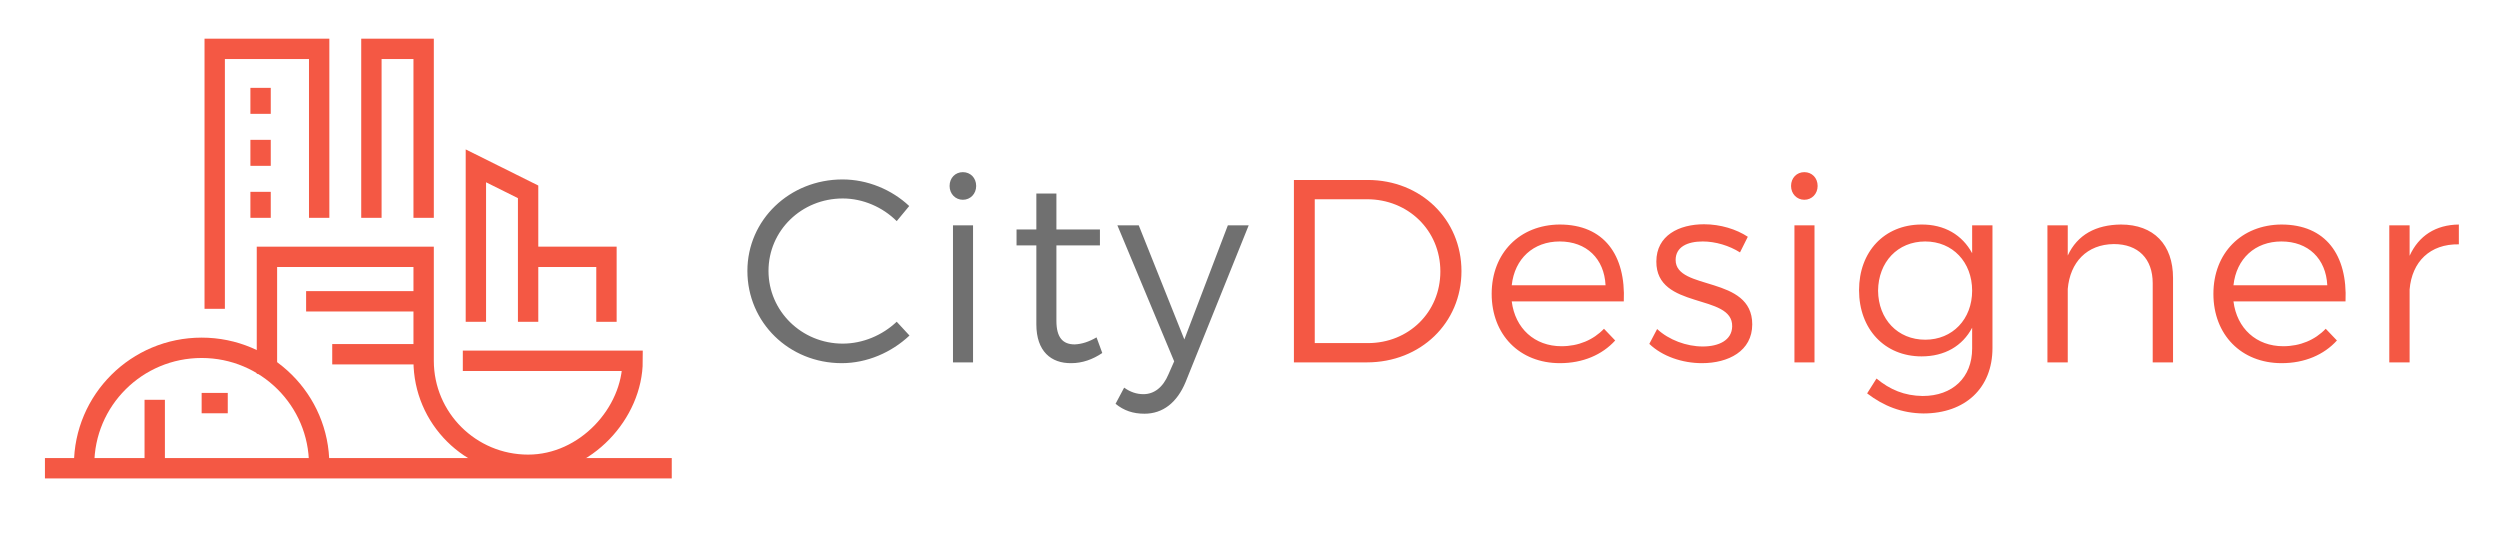
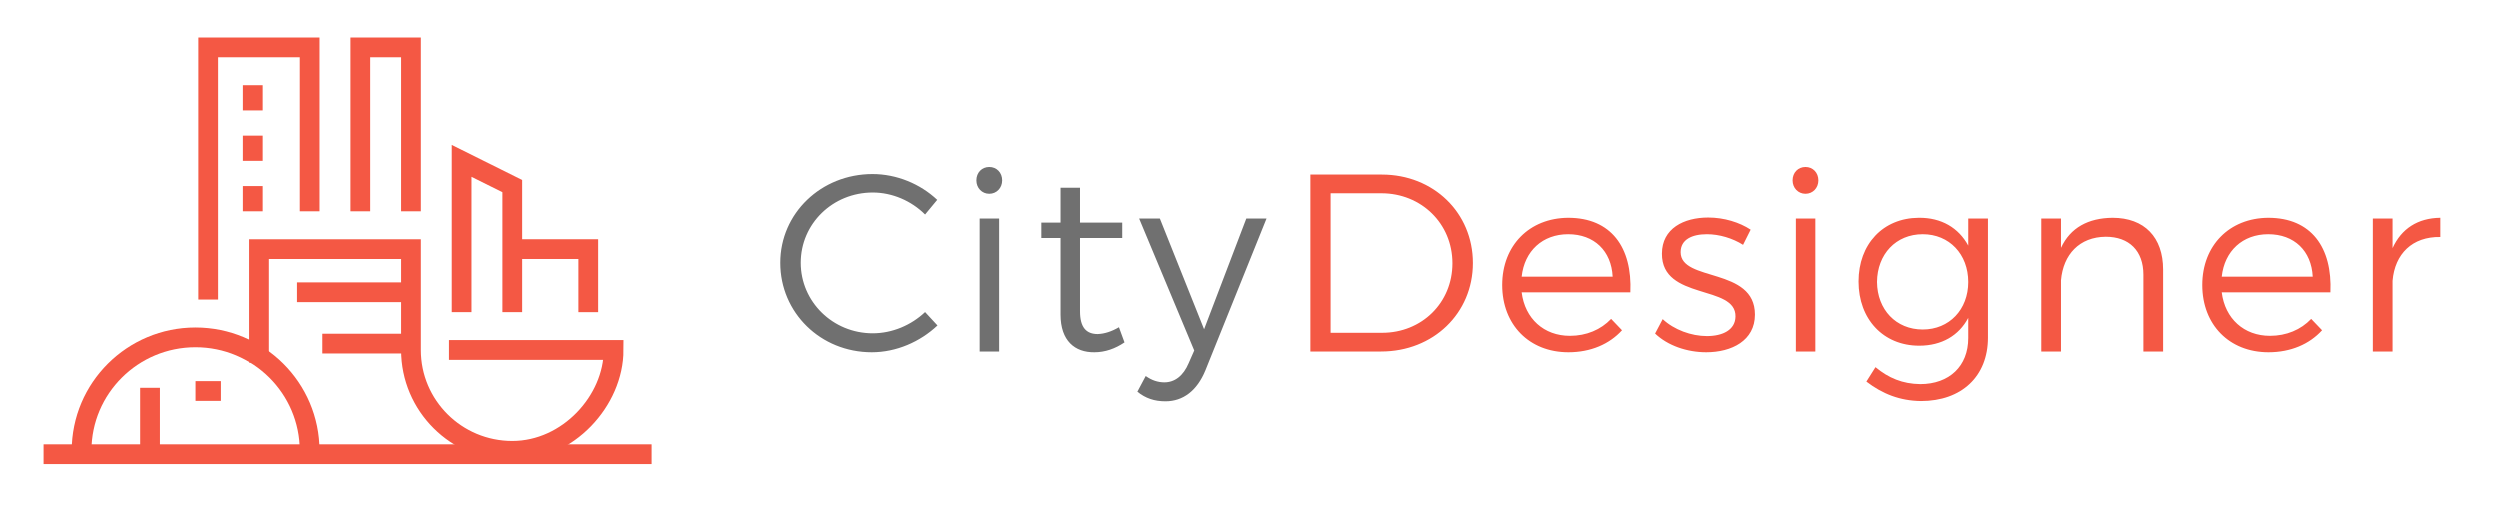
- <svg xmlns="http://www.w3.org/2000/svg" width="614px" height="133px" viewBox="0 0 614 133" version="1.1">
+ <svg xmlns="http://www.w3.org/2000/svg" width="633px" height="133px" viewBox="0 0 633 133" version="1.1">
  <defs />
  <g id="Page-1" stroke="none" stroke-width="1" fill="none" fill-rule="evenodd">
    <g id="citydesigner-logo-full">
      <g id="Group" transform="translate(11, 12)">
        <g id="city" stroke="#F45844" stroke-width="5">
          <path d="M0.037,103 L153.983,103" id="Shape" />
          <polyline id="Shape" points="67.388 41.499 67.388 0 41.731 0 41.731 63.845" />
          <polyline id="Shape" points="93.046 41.499 93.046 0 80.217 0 80.217 41.499" />
          <polyline id="Shape" points="118.704 67.037 118.704 35.115 105.875 28.73 105.875 67.037" />
          <path d="M9.658,102.151 C9.658,86.283 22.58,73.421 38.523,73.421 C54.467,73.421 67.388,86.283 67.388,102.151" id="Shape" />
          <path d="M53,9.577 L53,15.961" id="Shape" />
          <path d="M53,22.346 L53,28.73" id="Shape" />
          <path d="M53,35.115 L53,41.499" id="Shape" />
          <path d="M54.56,79.806 L54.56,51.076 L93.046,51.076 L93.046,76.613 C93.046,90.717 104.534,102.151 118.704,102.151 C132.873,102.151 144.362,89.382 144.362,76.613 L102.668,76.613" id="Shape" />
          <path d="M93.046,62 L64.181,62" id="Shape" />
          <path d="M93.046,75 L70.596,75" id="Shape" />
          <polyline id="Shape" points="118.704 51.076 137.947 51.076 137.947 67.037" />
          <path d="M27,102.151 L27,86.19" id="Shape" />
          <path d="M38.523,87 L44.938,87" id="Shape" />
        </g>
-         <path d="M209.232,42.312 L212.304,38.6 C208.016,34.568 202.064,32.072 195.92,32.072 C182.928,32.072 172.56,41.992 172.56,54.536 C172.56,67.208 182.8,77.192 195.728,77.192 C201.936,77.192 207.952,74.568 212.368,70.408 L209.232,67.016 C205.712,70.344 200.912,72.392 195.984,72.392 C185.872,72.392 177.744,64.392 177.744,54.536 C177.744,44.616 185.872,36.744 195.984,36.744 C200.912,36.744 205.776,38.856 209.232,42.312 Z M225.483,30.28 C223.627,30.28 222.219,31.688 222.219,33.672 C222.219,35.592 223.627,37.064 225.483,37.064 C227.339,37.064 228.747,35.592 228.747,33.672 C228.747,31.688 227.339,30.28 225.483,30.28 Z M223.051,43.336 L223.051,77 L227.979,77 L227.979,43.336 L223.051,43.336 Z M258.311,70.856 C256.455,71.944 254.663,72.52 252.935,72.584 C250.055,72.584 248.455,70.92 248.455,66.824 L248.455,48.264 L259.143,48.264 L259.143,44.36 L248.455,44.36 L248.455,35.528 L243.527,35.528 L243.527,44.36 L238.663,44.36 L238.663,48.264 L243.527,48.264 L243.527,67.656 C243.527,74.312 247.175,77.256 252.103,77.192 C254.791,77.192 257.351,76.296 259.719,74.696 L258.311,70.856 Z M280.194,81.8 L295.682,43.336 L290.562,43.336 L279.874,71.368 L268.674,43.336 L263.426,43.336 L277.378,76.744 L275.97,79.944 C274.626,83.144 272.45,84.808 269.826,84.808 C268.162,84.808 266.626,84.296 265.09,83.208 L262.978,87.176 C265.026,88.84 267.266,89.608 270.082,89.608 C274.562,89.608 278.082,86.92 280.194,81.8 Z" id="City" fill="#707070" />
-         <path d="M324.896,32.2 C337.952,32.2 347.936,41.864 347.936,54.6 C347.936,67.336 337.888,77 324.704,77 L306.784,77 L306.784,32.2 L324.896,32.2 Z M324.96,72.264 C334.944,72.264 342.752,64.712 342.752,54.664 C342.752,44.552 334.816,36.936 324.768,36.936 L311.904,36.936 L311.904,72.264 L324.96,72.264 Z M372.059,43.144 C382.939,43.144 388.315,50.632 387.803,62.024 L360.283,62.024 C361.115,68.68 365.915,73.032 372.507,73.032 C376.667,73.032 380.315,71.496 382.939,68.744 L385.691,71.624 C382.491,75.144 377.755,77.192 372.123,77.192 C362.203,77.192 355.355,70.216 355.355,60.168 C355.355,50.12 362.267,43.208 372.059,43.144 Z M360.283,58.056 L383.323,58.056 C383.003,51.528 378.651,47.304 372.059,47.304 C365.595,47.304 360.987,51.528 360.283,58.056 Z M416.343,49.992 L418.263,46.152 C415.447,44.296 411.543,43.08 407.511,43.08 C401.367,43.08 395.799,45.832 395.799,52.232 C395.735,64.136 414.615,59.976 414.423,68.168 C414.359,71.56 411.159,73.096 407.191,73.096 C403.223,73.096 398.871,71.496 395.991,68.808 L394.071,72.456 C397.271,75.528 402.199,77.192 406.999,77.192 C413.463,77.192 419.351,74.248 419.351,67.656 C419.351,55.56 400.535,59.464 400.535,51.848 C400.535,48.648 403.415,47.304 407.191,47.304 C410.327,47.304 413.719,48.328 416.343,49.992 Z M432.146,30.28 C430.29,30.28 428.882,31.688 428.882,33.672 C428.882,35.592 430.29,37.064 432.146,37.064 C434.002,37.064 435.41,35.592 435.41,33.672 C435.41,31.688 434.002,30.28 432.146,30.28 Z M429.714,43.336 L429.714,77 L434.642,77 L434.642,43.336 L429.714,43.336 Z M473.358,43.336 L478.35,43.336 L478.35,73.48 C478.35,83.336 471.63,89.544 461.39,89.544 C456.078,89.48 451.662,87.752 447.566,84.616 L449.87,80.968 C453.198,83.72 456.718,85.192 461.198,85.256 C468.558,85.256 473.358,80.712 473.358,73.608 L473.358,68.488 C470.99,72.968 466.638,75.528 460.942,75.528 C451.854,75.528 445.582,68.808 445.582,59.272 C445.582,49.8 451.79,43.208 460.814,43.144 C466.574,43.08 470.926,45.704 473.358,50.184 L473.358,43.336 Z M461.838,71.432 C468.558,71.432 473.358,66.376 473.358,59.4 C473.358,52.36 468.558,47.304 461.838,47.304 C455.054,47.304 450.318,52.36 450.254,59.4 C450.318,66.376 455.054,71.432 461.838,71.432 Z M509.897,43.144 C503.753,43.208 499.209,45.64 496.841,50.76 L496.841,43.336 L491.849,43.336 L491.849,77 L496.841,77 L496.841,58.952 C497.417,52.424 501.513,48.008 508.169,47.944 C514.121,47.944 517.705,51.528 517.705,57.544 L517.705,77 L522.697,77 L522.697,56.264 C522.697,48.072 517.961,43.144 509.897,43.144 Z M549.317,43.144 C560.197,43.144 565.573,50.632 565.061,62.024 L537.541,62.024 C538.373,68.68 543.173,73.032 549.765,73.032 C553.925,73.032 557.573,71.496 560.197,68.744 L562.949,71.624 C559.749,75.144 555.013,77.192 549.381,77.192 C539.461,77.192 532.613,70.216 532.613,60.168 C532.613,50.12 539.525,43.208 549.317,43.144 Z M537.541,58.056 L560.581,58.056 C560.261,51.528 555.909,47.304 549.317,47.304 C542.853,47.304 538.245,51.528 537.541,58.056 Z M580.8,50.824 L580.8,43.336 L575.808,43.336 L575.808,77 L580.8,77 L580.8,59.08 C581.376,52.296 585.792,47.88 592.896,48.008 L592.896,43.144 C587.2,43.208 583.04,45.896 580.8,50.824 Z" id="Designer" fill="#F45844" />
+         <g id="text" transform="translate(186, 30)">
+           <path d="M37.232,12.312 L40.304,8.6 C36.016,4.568 30.064,2.072 23.92,2.072 C10.928,2.072 0.56,11.992 0.56,24.536 C0.56,37.208 10.8,47.192 23.728,47.192 C29.936,47.192 35.952,44.568 40.368,40.408 L37.232,37.016 C33.712,40.344 28.912,42.392 23.984,42.392 C13.872,42.392 5.744,34.392 5.744,24.536 C5.744,14.616 13.872,6.744 23.984,6.744 C28.912,6.744 33.776,8.856 37.232,12.312 Z M53.483,0.28 C51.627,0.28 50.219,1.688 50.219,3.672 C50.219,5.592 51.627,7.064 53.483,7.064 C55.339,7.064 56.747,5.592 56.747,3.672 C56.747,1.688 55.339,0.28 53.483,0.28 Z M51.051,13.336 L51.051,47 L55.979,47 L55.979,13.336 L51.051,13.336 Z M86.311,40.856 C84.455,41.944 82.663,42.52 80.935,42.584 C78.055,42.584 76.455,40.92 76.455,36.824 L76.455,18.264 L87.143,18.264 L87.143,14.36 L76.455,14.36 L76.455,5.528 L71.527,5.528 L71.527,14.36 L66.663,14.36 L66.663,18.264 L71.527,18.264 L71.527,37.656 C71.527,44.312 75.175,47.256 80.103,47.192 C82.791,47.192 85.351,46.296 87.719,44.696 L86.311,40.856 Z M108.194,51.8 L123.682,13.336 L118.562,13.336 L107.874,41.368 L96.674,13.336 L91.426,13.336 L105.378,46.744 L103.97,49.944 C102.626,53.144 100.45,54.808 97.826,54.808 C96.162,54.808 94.626,54.296 93.09,53.208 L90.978,57.176 C93.026,58.84 95.266,59.608 98.082,59.608 C102.562,59.608 106.082,56.92 108.194,51.8 Z" id="City" fill="#707070" />
+           <path d="M152.896,2.2 C165.952,2.2 175.936,11.864 175.936,24.6 C175.936,37.336 165.888,47 152.704,47 L134.784,47 L134.784,2.2 L152.896,2.2 Z M152.96,42.264 C162.944,42.264 170.752,34.712 170.752,24.664 C170.752,14.552 162.816,6.936 152.768,6.936 L139.904,6.936 L139.904,42.264 L152.96,42.264 Z M200.059,13.144 C210.939,13.144 216.315,20.632 215.803,32.024 L188.283,32.024 C189.115,38.68 193.915,43.032 200.507,43.032 C204.667,43.032 208.315,41.496 210.939,38.744 L213.691,41.624 C210.491,45.144 205.755,47.192 200.123,47.192 C190.203,47.192 183.355,40.216 183.355,30.168 C183.355,20.12 190.267,13.208 200.059,13.144 Z M188.283,28.056 L211.323,28.056 C211.003,21.528 206.651,17.304 200.059,17.304 C193.595,17.304 188.987,21.528 188.283,28.056 Z M244.343,19.992 L246.263,16.152 C243.447,14.296 239.543,13.08 235.511,13.08 C229.367,13.08 223.799,15.832 223.799,22.232 C223.735,34.136 242.615,29.976 242.423,38.168 C242.359,41.56 239.159,43.096 235.191,43.096 C231.223,43.096 226.871,41.496 223.991,38.808 L222.071,42.456 C225.271,45.528 230.199,47.192 234.999,47.192 C241.463,47.192 247.351,44.248 247.351,37.656 C247.351,25.56 228.535,29.464 228.535,21.848 C228.535,18.648 231.415,17.304 235.191,17.304 C238.327,17.304 241.719,18.328 244.343,19.992 Z M260.146,0.28 C258.29,0.28 256.882,1.688 256.882,3.672 C256.882,5.592 258.29,7.064 260.146,7.064 C262.002,7.064 263.41,5.592 263.41,3.672 C263.41,1.688 262.002,0.28 260.146,0.28 Z M257.714,13.336 L257.714,47 L262.642,47 L262.642,13.336 L257.714,13.336 Z M301.358,13.336 L306.35,13.336 L306.35,43.48 C306.35,53.336 299.63,59.544 289.39,59.544 C284.078,59.48 279.662,57.752 275.566,54.616 L277.87,50.968 C281.198,53.72 284.718,55.192 289.198,55.256 C296.558,55.256 301.358,50.712 301.358,43.608 L301.358,38.488 C298.99,42.968 294.638,45.528 288.942,45.528 C279.854,45.528 273.582,38.808 273.582,29.272 C273.582,19.8 279.79,13.208 288.814,13.144 C294.574,13.08 298.926,15.704 301.358,20.184 L301.358,13.336 Z M289.838,41.432 C296.558,41.432 301.358,36.376 301.358,29.4 C301.358,22.36 296.558,17.304 289.838,17.304 C283.054,17.304 278.318,22.36 278.254,29.4 C278.318,36.376 283.054,41.432 289.838,41.432 Z M337.897,13.144 C331.753,13.208 327.209,15.64 324.841,20.76 L324.841,13.336 L319.849,13.336 L319.849,47 L324.841,47 L324.841,28.952 C325.417,22.424 329.513,18.008 336.169,17.944 C342.121,17.944 345.705,21.528 345.705,27.544 L345.705,47 L350.697,47 L350.697,26.264 C350.697,18.072 345.961,13.144 337.897,13.144 Z M377.317,13.144 C388.197,13.144 393.573,20.632 393.061,32.024 L365.541,32.024 C366.373,38.68 371.173,43.032 377.765,43.032 C381.925,43.032 385.573,41.496 388.197,38.744 L390.949,41.624 C387.749,45.144 383.013,47.192 377.381,47.192 C367.461,47.192 360.613,40.216 360.613,30.168 C360.613,20.12 367.525,13.208 377.317,13.144 Z M365.541,28.056 L388.581,28.056 C388.261,21.528 383.909,17.304 377.317,17.304 C370.853,17.304 366.245,21.528 365.541,28.056 Z M408.8,20.824 L408.8,13.336 L403.808,13.336 L403.808,47 L408.8,47 L408.8,29.08 C409.376,22.296 413.792,17.88 420.896,18.008 L420.896,13.144 C415.2,13.208 411.04,15.896 408.8,20.824 Z" id="Designer" fill="#F45844" />
+         </g>
      </g>
    </g>
  </g>
</svg>
